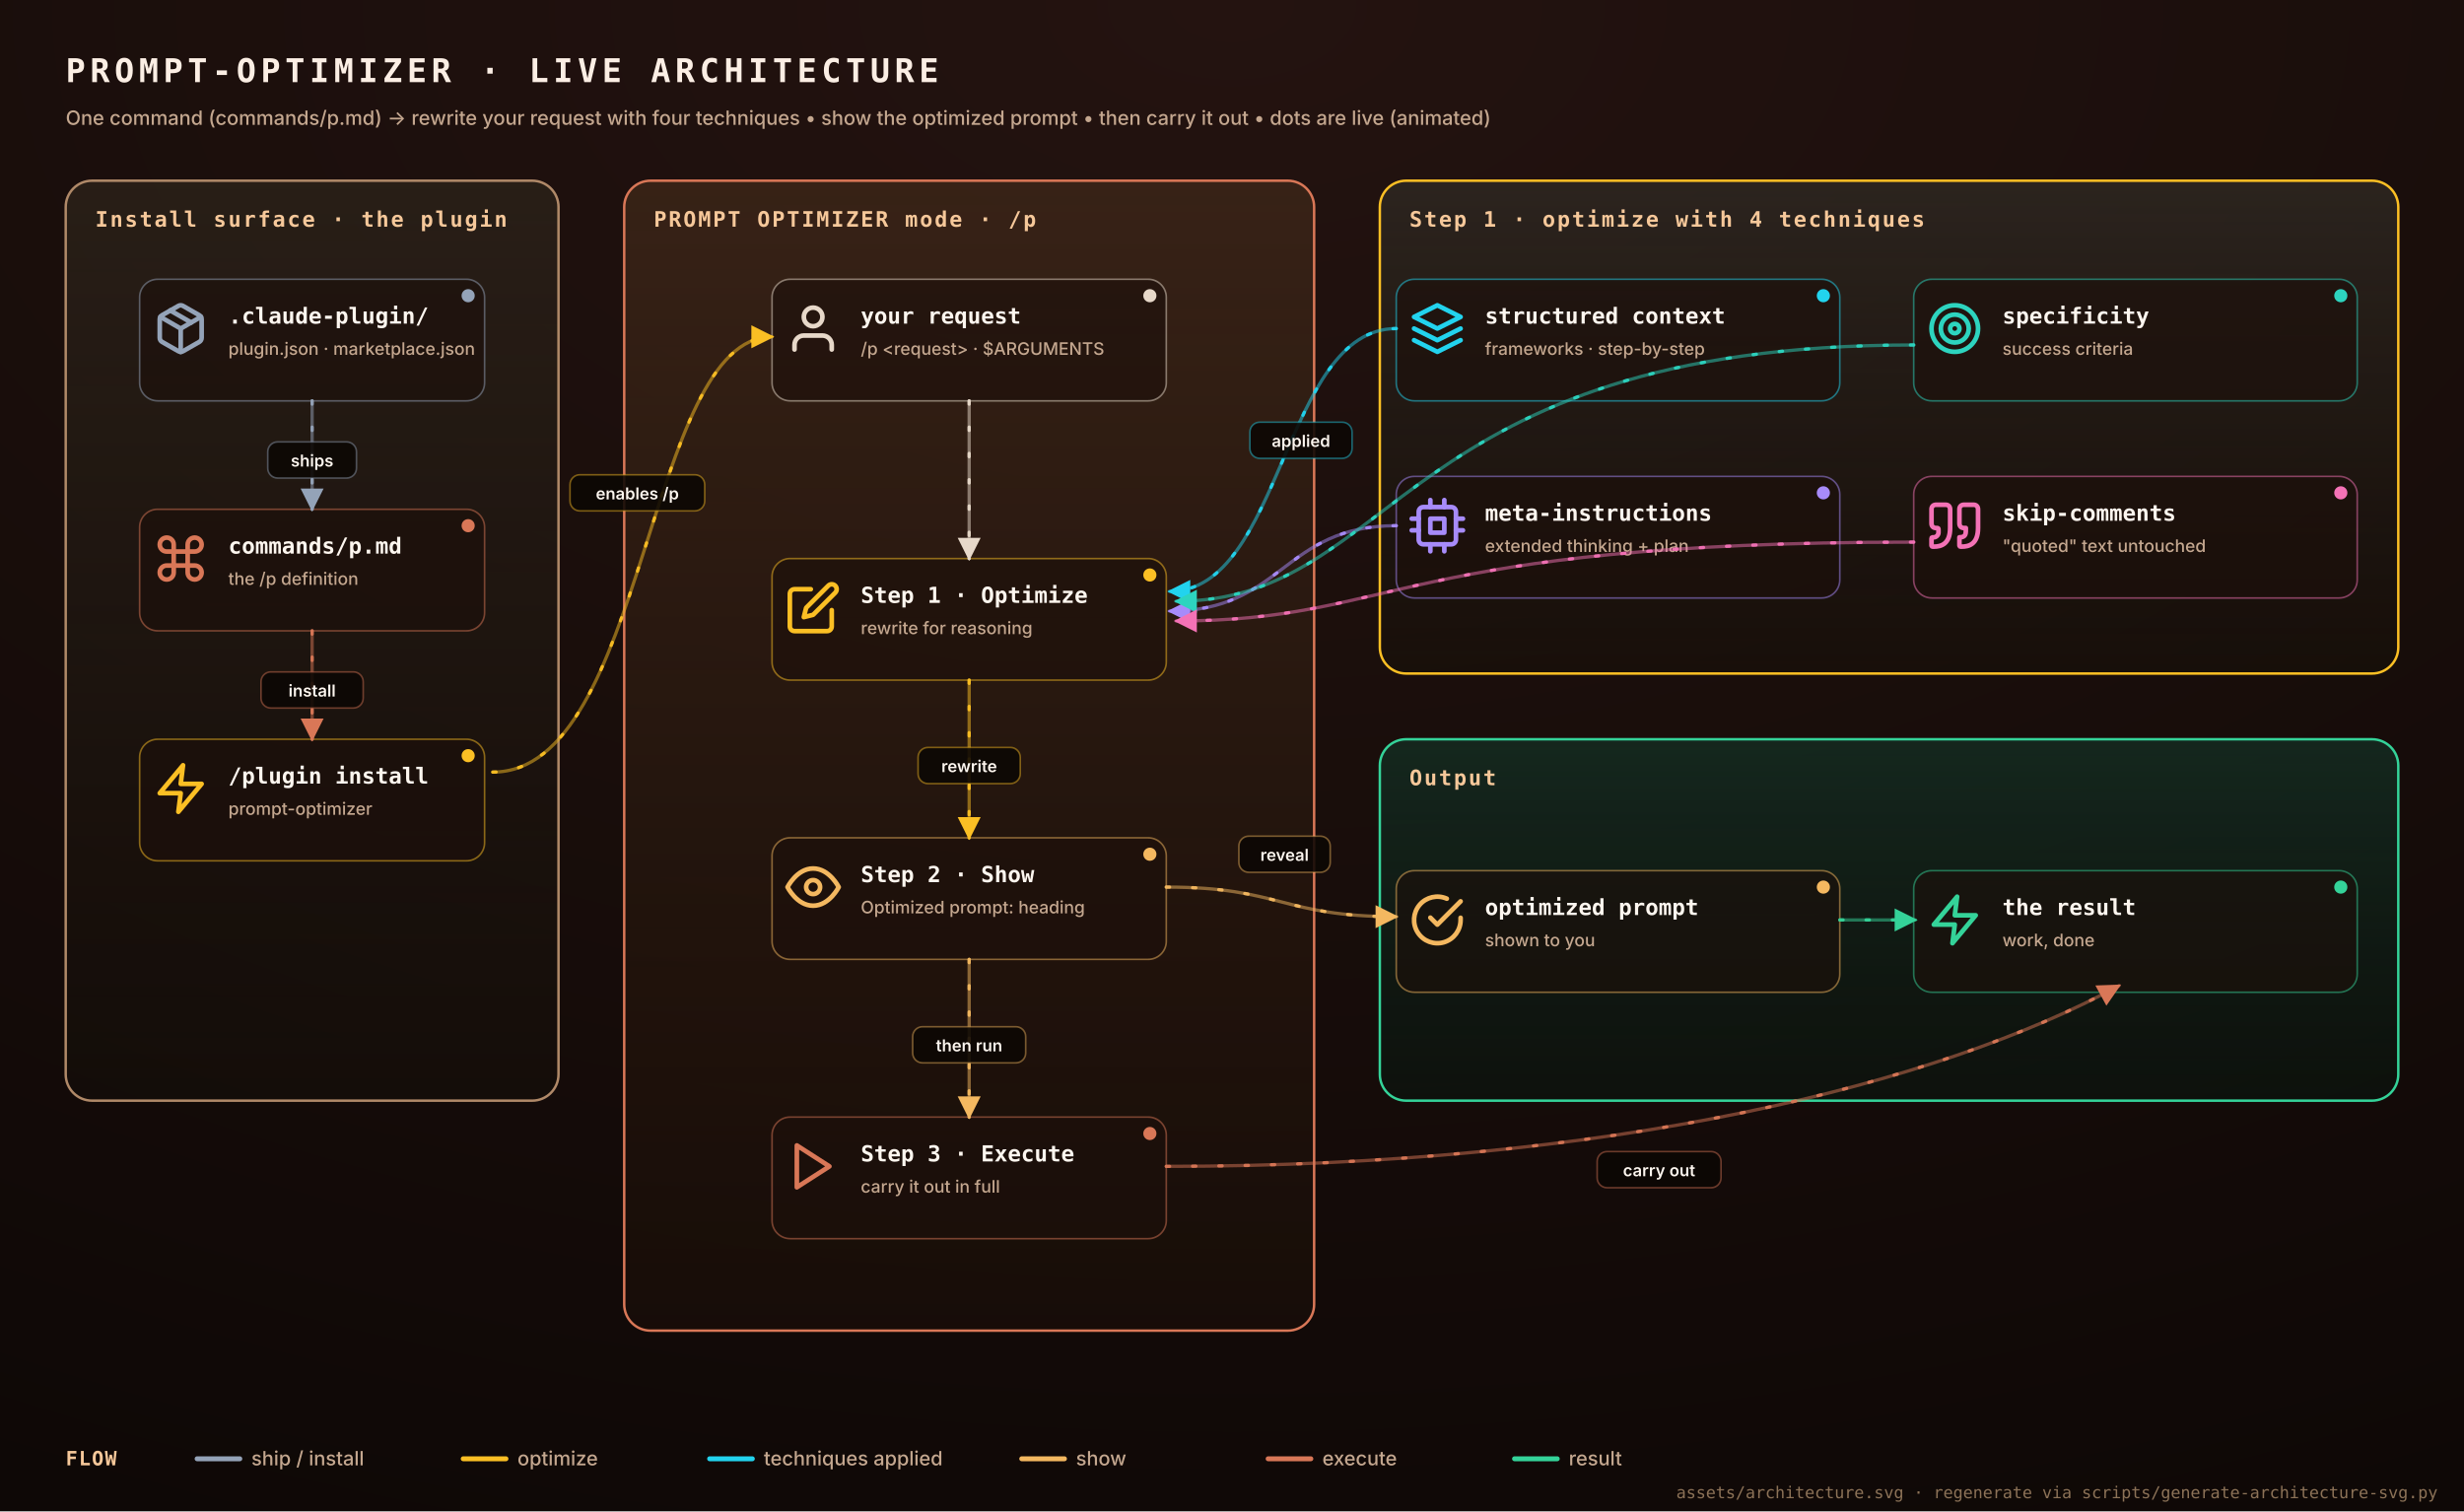
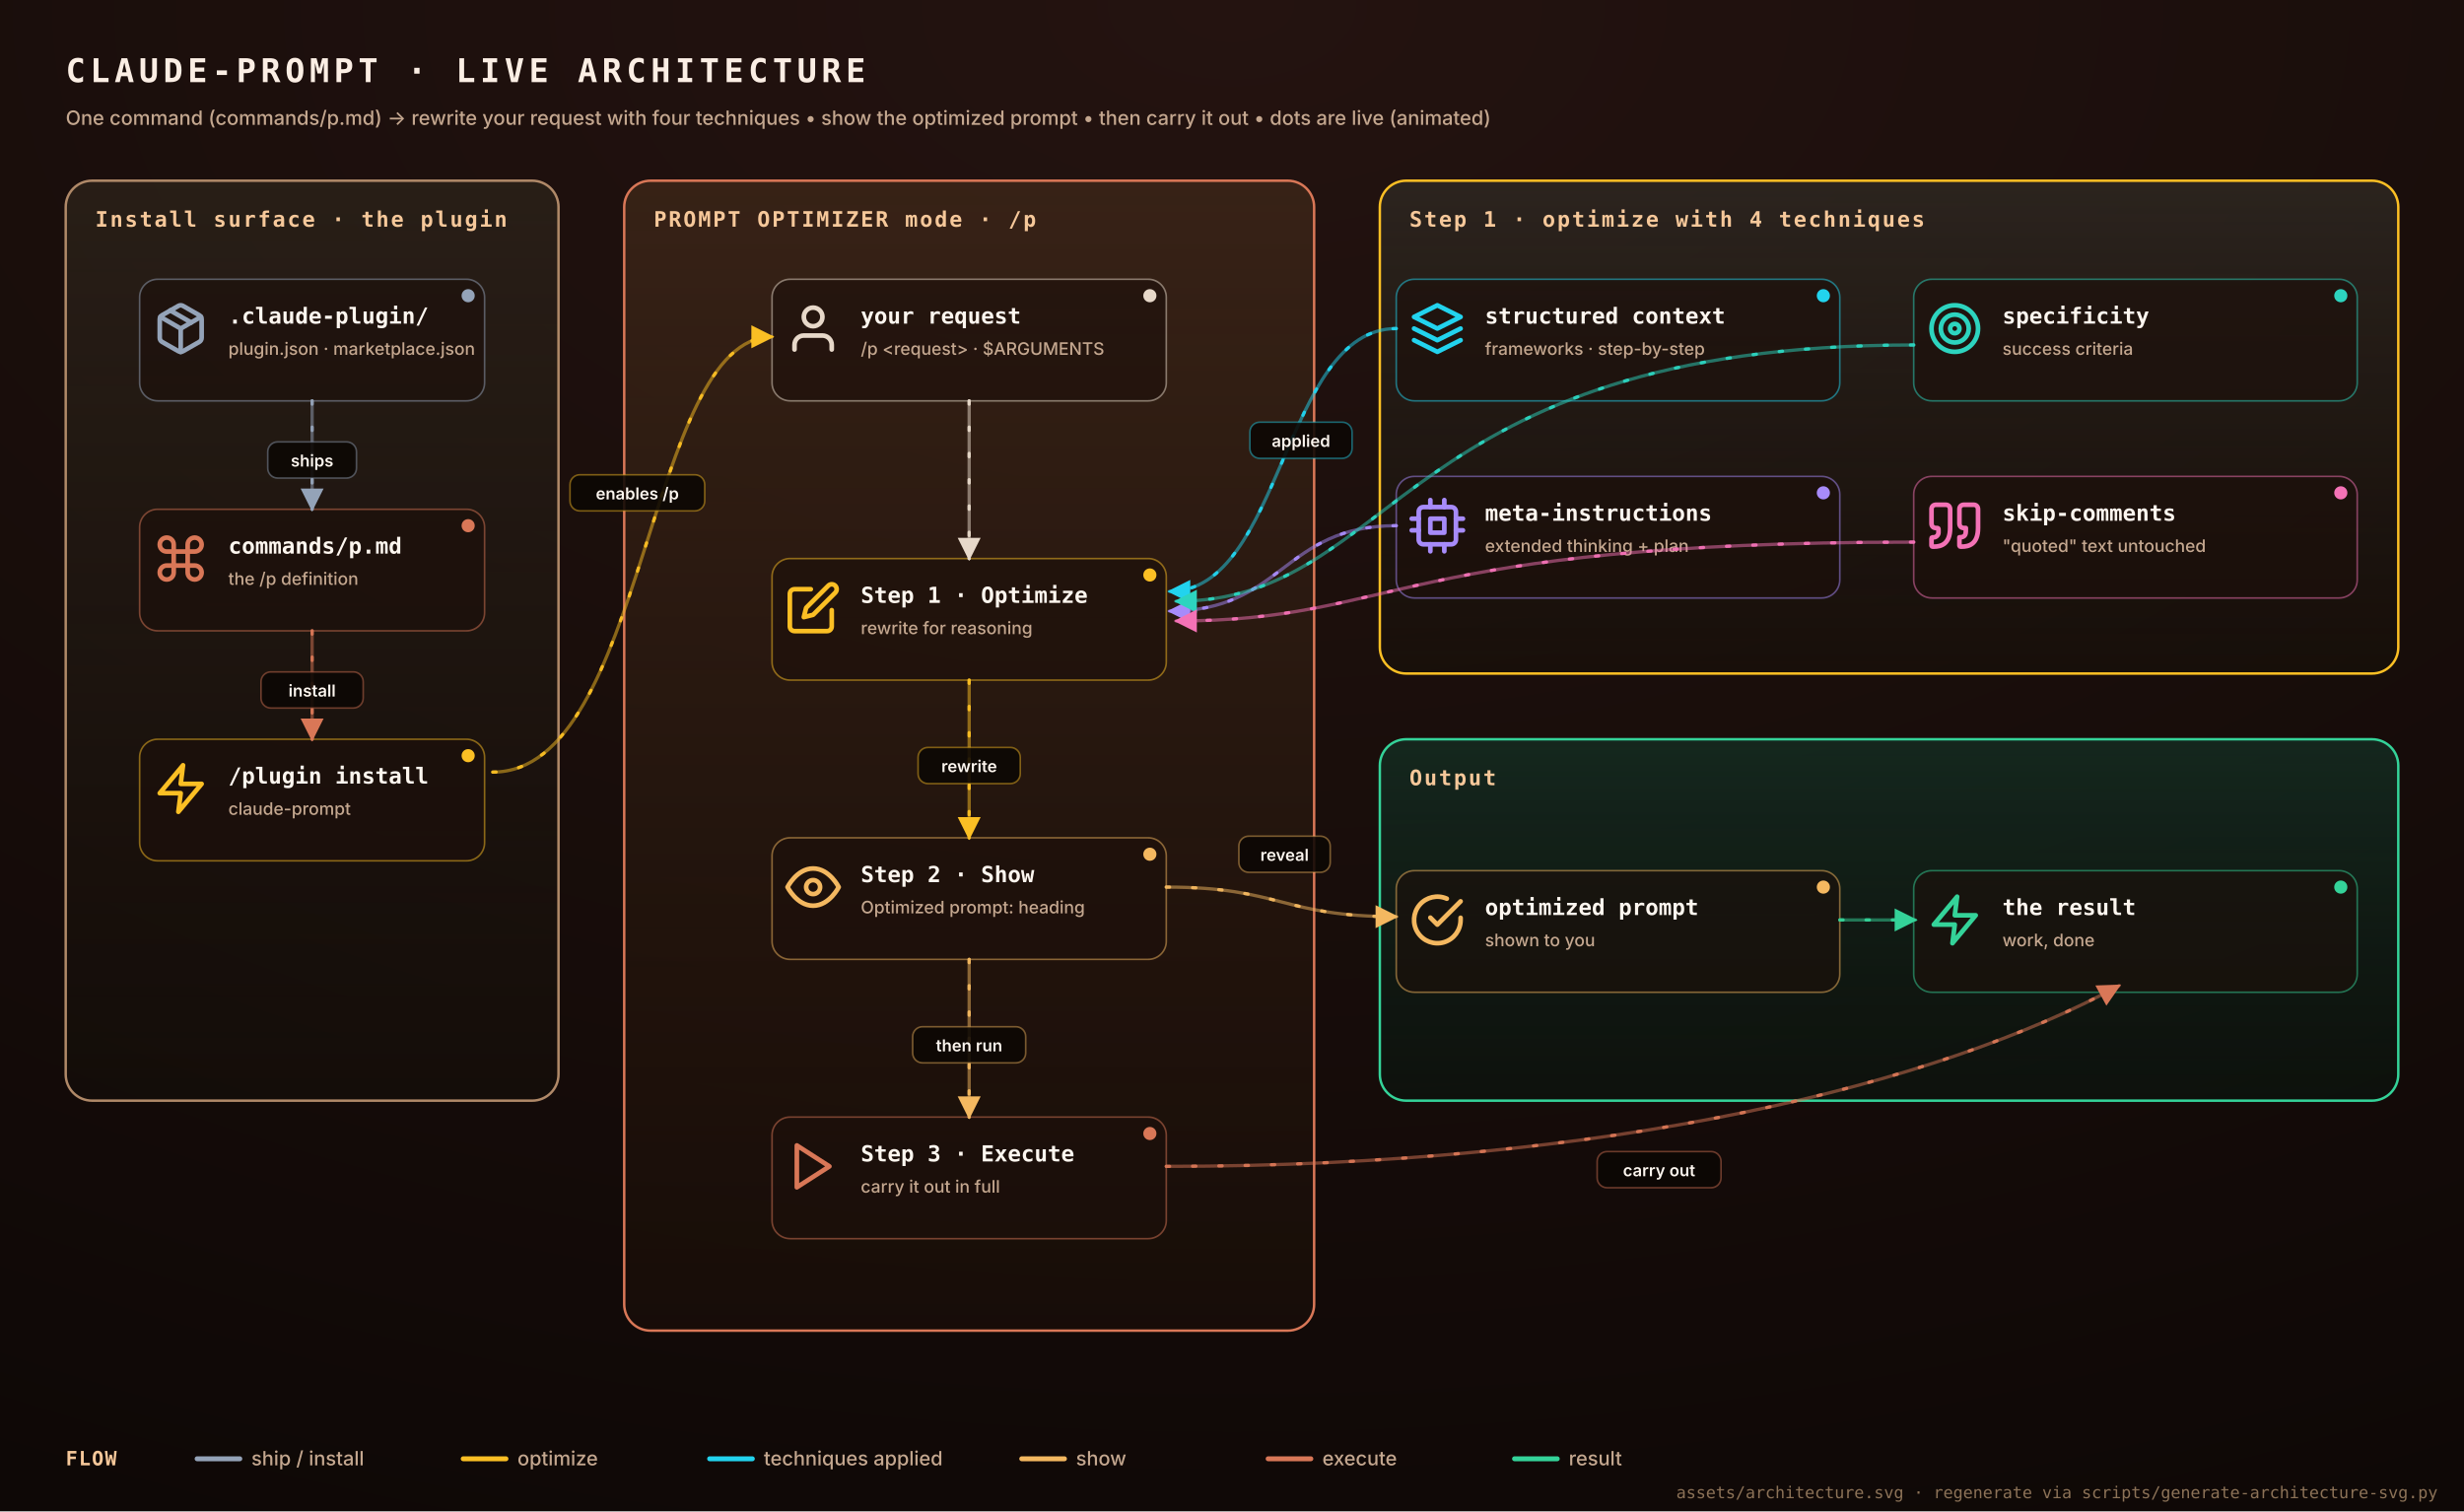
- <svg xmlns="http://www.w3.org/2000/svg" viewBox="0 0 1500 920" role="img" aria-label="prompt-optimizer architecture diagram">
+ <svg xmlns="http://www.w3.org/2000/svg" viewBox="0 0 1500 920" role="img" aria-label="claude-prompt architecture diagram">
  <style>
    .title      { font: 700 13px "Iosevka", ui-monospace, SFMono-Regular, Menlo, monospace;
                  fill: #f6c89a; letter-spacing: 0.09em; text-transform: uppercase; }
    .h1         { font: 700 20px "Iosevka", ui-monospace, Menlo, monospace; fill: #fbeee4; letter-spacing: 0.14em; }
    .node-label { font: 600 13.5px ui-monospace, SFMono-Regular, Menlo, monospace; fill: #fdf6ef; }
    .node-sub   { font: 500 10.5px -apple-system, system-ui, sans-serif; fill: #c4a78f; }
    .edge-label { font: 600 10px -apple-system, system-ui, sans-serif; fill: #fdf6ef; }
    .legend     { font: 500 12px -apple-system, system-ui, sans-serif; fill: #c4a78f; }
    .legend-h   { font: 700 12px ui-monospace, Menlo, monospace; fill: #f6c89a; letter-spacing: 0.06em; text-transform: uppercase; }
    .footer     { font: 500 10px ui-monospace, Menlo, monospace; fill: #8c7257; }

    @media (prefers-color-scheme: light) {
      .title      { fill: #b45309; }
      .h1         { fill: #7c2d12; }
      .node-label { fill: #431407; }
      .node-sub   { fill: #9a3412; }
      .edge-label { fill: #431407; }
      .legend     { fill: #9a3412; }
      .legend-h   { fill: #b45309; }
      .footer     { fill: #a16207; }
    }
</style>
  <defs>
    <radialGradient id="bg-canvas" cx="50%" cy="0%" r="120%">
      <stop offset="0%" stop-color="#241310" />
      <stop offset="100%" stop-color="#0c0705" />
    </radialGradient>
    <linearGradient id="bg-install" x1="0%" y1="0%" x2="0%" y2="100%">
      <stop offset="0%" stop-color="#2a2018" stop-opacity="0.9" />
      <stop offset="100%" stop-color="#140e09" stop-opacity="0.55" />
    </linearGradient>
    <linearGradient id="bg-run" x1="0%" y1="0%" x2="0%" y2="100%">
      <stop offset="0%" stop-color="#3a2417" stop-opacity="0.9" />
      <stop offset="100%" stop-color="#1b0f08" stop-opacity="0.55" />
    </linearGradient>
    <linearGradient id="bg-tech" x1="0%" y1="0%" x2="0%" y2="100%">
      <stop offset="0%" stop-color="#2d2620" stop-opacity="0.9" />
      <stop offset="100%" stop-color="#161009" stop-opacity="0.55" />
    </linearGradient>
    <linearGradient id="bg-out" x1="0%" y1="0%" x2="0%" y2="100%">
      <stop offset="0%" stop-color="#142a20" stop-opacity="0.9" />
      <stop offset="100%" stop-color="#08160f" stop-opacity="0.55" />
    </linearGradient>
    <marker id="arrow-d97757" viewBox="0 0 10 10" refX="9" refY="5" markerWidth="7" markerHeight="7" orient="auto-start-reverse">
      <path d="M0,0 L10,5 L0,10 z" fill="#d97757" />
    </marker>
    <marker id="arrow-fbbf24" viewBox="0 0 10 10" refX="9" refY="5" markerWidth="7" markerHeight="7" orient="auto-start-reverse">
      <path d="M0,0 L10,5 L0,10 z" fill="#fbbf24" />
    </marker>
    <marker id="arrow-f4b860" viewBox="0 0 10 10" refX="9" refY="5" markerWidth="7" markerHeight="7" orient="auto-start-reverse">
      <path d="M0,0 L10,5 L0,10 z" fill="#f4b860" />
    </marker>
    <marker id="arrow-22d3ee" viewBox="0 0 10 10" refX="9" refY="5" markerWidth="7" markerHeight="7" orient="auto-start-reverse">
      <path d="M0,0 L10,5 L0,10 z" fill="#22d3ee" />
    </marker>
    <marker id="arrow-2dd4bf" viewBox="0 0 10 10" refX="9" refY="5" markerWidth="7" markerHeight="7" orient="auto-start-reverse">
      <path d="M0,0 L10,5 L0,10 z" fill="#2dd4bf" />
    </marker>
    <marker id="arrow-a78bfa" viewBox="0 0 10 10" refX="9" refY="5" markerWidth="7" markerHeight="7" orient="auto-start-reverse">
      <path d="M0,0 L10,5 L0,10 z" fill="#a78bfa" />
    </marker>
    <marker id="arrow-f472b6" viewBox="0 0 10 10" refX="9" refY="5" markerWidth="7" markerHeight="7" orient="auto-start-reverse">
      <path d="M0,0 L10,5 L0,10 z" fill="#f472b6" />
    </marker>
    <marker id="arrow-34d399" viewBox="0 0 10 10" refX="9" refY="5" markerWidth="7" markerHeight="7" orient="auto-start-reverse">
      <path d="M0,0 L10,5 L0,10 z" fill="#34d399" />
    </marker>
    <marker id="arrow-94a3b8" viewBox="0 0 10 10" refX="9" refY="5" markerWidth="7" markerHeight="7" orient="auto-start-reverse">
      <path d="M0,0 L10,5 L0,10 z" fill="#94a3b8" />
    </marker>
    <marker id="arrow-e7d8c9" viewBox="0 0 10 10" refX="9" refY="5" markerWidth="7" markerHeight="7" orient="auto-start-reverse">
      <path d="M0,0 L10,5 L0,10 z" fill="#e7d8c9" />
    </marker>
  </defs>
  <rect width="1500" height="920" fill="url(#bg-canvas)" />
-   <text x="40" y="50" class="h1">PROMPT-OPTIMIZER · LIVE ARCHITECTURE</text>
+   <text x="40" y="50" class="h1">CLAUDE-PROMPT · LIVE ARCHITECTURE</text>
  <text x="40" y="76" class="legend">One command (commands/p.md) → rewrite your request with four techniques • show the optimized prompt • then carry it out • dots are live (animated)</text>
  <g class="subsystem">
    <rect x="40" y="110" width="300" height="560" rx="16" fill="url(#bg-install)" stroke="#b08968" stroke-width="1.5" />
    <text x="58" y="138" class="title">Install surface · the plugin</text>
  </g>
  <g class="subsystem">
    <rect x="380" y="110" width="420" height="700" rx="16" fill="url(#bg-run)" stroke="#d97757" stroke-width="1.5" />
    <text x="398" y="138" class="title">PROMPT OPTIMIZER mode · /p</text>
  </g>
  <g class="subsystem">
    <rect x="840" y="110" width="620" height="300" rx="16" fill="url(#bg-tech)" stroke="#fbbf24" stroke-width="1.5" />
    <text x="858" y="138" class="title">Step 1 · optimize with 4 techniques</text>
  </g>
  <g class="subsystem">
    <rect x="840" y="450" width="620" height="220" rx="16" fill="url(#bg-out)" stroke="#34d399" stroke-width="1.5" />
    <text x="858" y="478" class="title">Output</text>
  </g>
  <g>
    <rect x="85.0" y="170" width="210" height="74" rx="11" fill="rgba(28, 16, 10, 0.62)" stroke="#94a3b8" stroke-width="1" stroke-opacity="0.5" />
    <g transform="translate(93.0 183) scale(1.4167)" fill="none" stroke="#94a3b8" stroke-width="2" stroke-linecap="round" stroke-linejoin="round">
      <line x1="16.5" y1="9.4" x2="7.5" y2="4.21" />
      <path d="M21 16V8a2 2 0 0 0-1-1.73l-7-4a2 2 0 0 0-2 0l-7 4A2 2 0 0 0 3 8v8a2 2 0 0 0 1 1.73l7 4a2 2 0 0 0 2 0l7-4A2 2 0 0 0 21 16z" />
      <polyline points="3.27 6.96 12 12.01 20.73 6.96" />
      <line x1="12" y1="22.08" x2="12" y2="12" />
    </g>
    <text x="139.0" y="197" class="node-label">.claude-plugin/</text>
    <text x="139.0" y="216" class="node-sub">plugin.json · marketplace.json</text>
    <g transform="translate(285.0, 180)">
      <circle r="4" fill="#94a3b8">
        <animate attributeName="r" values="3;7;3" dur="2.4s" repeatCount="indefinite" />
        <animate attributeName="opacity" values="1;0.35;1" dur="2.4s" repeatCount="indefinite" />
      </circle>
      <circle r="3" fill="#94a3b8" />
    </g>
  </g>
  <g>
    <rect x="85.0" y="310" width="210" height="74" rx="11" fill="rgba(28, 16, 10, 0.62)" stroke="#d97757" stroke-width="1" stroke-opacity="0.5" />
    <g transform="translate(93.0 323) scale(1.4167)" fill="none" stroke="#d97757" stroke-width="2" stroke-linecap="round" stroke-linejoin="round">
      <path d="M18 3a3 3 0 0 0-3 3v12a3 3 0 1 0 3-3H6a3 3 0 1 0 3 3V6a3 3 0 1 0-3 3h12a3 3 0 0 0 0-6z" />
    </g>
    <text x="139.0" y="337" class="node-label">commands/p.md</text>
    <text x="139.0" y="356" class="node-sub">the /p definition</text>
    <g transform="translate(285.0, 320)">
      <circle r="4" fill="#d97757">
        <animate attributeName="r" values="3;7;3" dur="2.4s" repeatCount="indefinite" />
        <animate attributeName="opacity" values="1;0.35;1" dur="2.4s" repeatCount="indefinite" />
      </circle>
      <circle r="3" fill="#d97757" />
    </g>
  </g>
  <g>
    <rect x="85.0" y="450" width="210" height="74" rx="11" fill="rgba(28, 16, 10, 0.62)" stroke="#fbbf24" stroke-width="1" stroke-opacity="0.5" />
    <g transform="translate(93.0 463) scale(1.4167)" fill="none" stroke="#fbbf24" stroke-width="2" stroke-linecap="round" stroke-linejoin="round">
      <polygon points="13 2 3 14 12 14 11 22 21 10 12 10 13 2" />
    </g>
    <text x="139.0" y="477" class="node-label">/plugin install</text>
-     <text x="139.0" y="496" class="node-sub">prompt-optimizer</text>
+     <text x="139.0" y="496" class="node-sub">claude-prompt</text>
    <g transform="translate(285.0, 460)">
      <circle r="4" fill="#fbbf24">
        <animate attributeName="r" values="3;7;3" dur="2.4s" repeatCount="indefinite" />
        <animate attributeName="opacity" values="1;0.35;1" dur="2.4s" repeatCount="indefinite" />
      </circle>
      <circle r="3" fill="#fbbf24" />
    </g>
  </g>
  <g>
    <rect x="470.0" y="170" width="240" height="74" rx="11" fill="rgba(28, 16, 10, 0.62)" stroke="#e7d8c9" stroke-width="1" stroke-opacity="0.5" />
    <g transform="translate(478.0 183) scale(1.4167)" fill="none" stroke="#e7d8c9" stroke-width="2" stroke-linecap="round" stroke-linejoin="round">
      <path d="M20 21v-2a4 4 0 0 0-4-4H8a4 4 0 0 0-4 4v2" />
      <circle cx="12" cy="7" r="4" />
    </g>
    <text x="524.0" y="197" class="node-label">your request</text>
    <text x="524.0" y="216" class="node-sub">/p &lt;request&gt; · $ARGUMENTS</text>
    <g transform="translate(700.0, 180)">
      <circle r="4" fill="#e7d8c9">
        <animate attributeName="r" values="3;7;3" dur="2.4s" repeatCount="indefinite" />
        <animate attributeName="opacity" values="1;0.35;1" dur="2.4s" repeatCount="indefinite" />
      </circle>
      <circle r="3" fill="#e7d8c9" />
    </g>
  </g>
  <g>
    <rect x="470.0" y="340" width="240" height="74" rx="11" fill="rgba(28, 16, 10, 0.62)" stroke="#fbbf24" stroke-width="1" stroke-opacity="0.5" />
    <g transform="translate(478.0 353) scale(1.4167)" fill="none" stroke="#fbbf24" stroke-width="2" stroke-linecap="round" stroke-linejoin="round">
      <path d="M11 4H4a2 2 0 0 0-2 2v14a2 2 0 0 0 2 2h14a2 2 0 0 0 2-2v-7" />
      <path d="M18.5 2.5a2.121 2.121 0 0 1 3 3L12 15l-4 1 1-4 9.5-9.5z" />
    </g>
    <text x="524.0" y="367" class="node-label">Step 1 · Optimize</text>
    <text x="524.0" y="386" class="node-sub">rewrite for reasoning</text>
    <g transform="translate(700.0, 350)">
      <circle r="4" fill="#fbbf24">
        <animate attributeName="r" values="3;7;3" dur="2.4s" repeatCount="indefinite" />
        <animate attributeName="opacity" values="1;0.35;1" dur="2.4s" repeatCount="indefinite" />
      </circle>
      <circle r="3" fill="#fbbf24" />
    </g>
  </g>
  <g>
    <rect x="470.0" y="510" width="240" height="74" rx="11" fill="rgba(28, 16, 10, 0.62)" stroke="#f4b860" stroke-width="1" stroke-opacity="0.5" />
    <g transform="translate(478.0 523) scale(1.4167)" fill="none" stroke="#f4b860" stroke-width="2" stroke-linecap="round" stroke-linejoin="round">
      <path d="M1 12s4-8 11-8 11 8 11 8-4 8-11 8-11-8-11-8z" />
      <circle cx="12" cy="12" r="3" />
    </g>
    <text x="524.0" y="537" class="node-label">Step 2 · Show</text>
    <text x="524.0" y="556" class="node-sub">Optimized prompt: heading</text>
    <g transform="translate(700.0, 520)">
      <circle r="4" fill="#f4b860">
        <animate attributeName="r" values="3;7;3" dur="2.4s" repeatCount="indefinite" />
        <animate attributeName="opacity" values="1;0.35;1" dur="2.4s" repeatCount="indefinite" />
      </circle>
      <circle r="3" fill="#f4b860" />
    </g>
  </g>
  <g>
    <rect x="470.0" y="680" width="240" height="74" rx="11" fill="rgba(28, 16, 10, 0.62)" stroke="#d97757" stroke-width="1" stroke-opacity="0.5" />
    <g transform="translate(478.0 693) scale(1.4167)" fill="none" stroke="#d97757" stroke-width="2" stroke-linecap="round" stroke-linejoin="round">
      <polygon points="5 3 19 12 5 21 5 3" />
    </g>
    <text x="524.0" y="707" class="node-label">Step 3 · Execute</text>
    <text x="524.0" y="726" class="node-sub">carry it out in full</text>
    <g transform="translate(700.0, 690)">
      <circle r="4" fill="#d97757">
        <animate attributeName="r" values="3;7;3" dur="2.4s" repeatCount="indefinite" />
        <animate attributeName="opacity" values="1;0.35;1" dur="2.4s" repeatCount="indefinite" />
      </circle>
      <circle r="3" fill="#d97757" />
    </g>
  </g>
  <g>
    <rect x="850.0" y="170" width="270" height="74" rx="11" fill="rgba(28, 16, 10, 0.62)" stroke="#22d3ee" stroke-width="1" stroke-opacity="0.5" />
    <g transform="translate(858.0 183) scale(1.4167)" fill="none" stroke="#22d3ee" stroke-width="2" stroke-linecap="round" stroke-linejoin="round">
      <polygon points="12 2 2 7 12 12 22 7 12 2" />
      <polyline points="2 17 12 22 22 17" />
      <polyline points="2 12 12 17 22 12" />
    </g>
    <text x="904.0" y="197" class="node-label">structured context</text>
    <text x="904.0" y="216" class="node-sub">frameworks · step-by-step</text>
    <g transform="translate(1110.0, 180)">
      <circle r="4" fill="#22d3ee">
        <animate attributeName="r" values="3;7;3" dur="2.4s" repeatCount="indefinite" />
        <animate attributeName="opacity" values="1;0.35;1" dur="2.4s" repeatCount="indefinite" />
      </circle>
      <circle r="3" fill="#22d3ee" />
    </g>
  </g>
  <g>
    <rect x="850.0" y="290" width="270" height="74" rx="11" fill="rgba(28, 16, 10, 0.62)" stroke="#a78bfa" stroke-width="1" stroke-opacity="0.5" />
    <g transform="translate(858.0 303) scale(1.4167)" fill="none" stroke="#a78bfa" stroke-width="2" stroke-linecap="round" stroke-linejoin="round">
      <rect x="4" y="4" width="16" height="16" rx="2" ry="2" />
      <rect x="9" y="9" width="6" height="6" />
      <line x1="9" y1="1" x2="9" y2="4" />
      <line x1="15" y1="1" x2="15" y2="4" />
      <line x1="9" y1="20" x2="9" y2="23" />
      <line x1="15" y1="20" x2="15" y2="23" />
      <line x1="20" y1="9" x2="23" y2="9" />
      <line x1="20" y1="14" x2="23" y2="14" />
      <line x1="1" y1="9" x2="4" y2="9" />
      <line x1="1" y1="14" x2="4" y2="14" />
    </g>
    <text x="904.0" y="317" class="node-label">meta-instructions</text>
    <text x="904.0" y="336" class="node-sub">extended thinking + plan</text>
    <g transform="translate(1110.0, 300)">
      <circle r="4" fill="#a78bfa">
        <animate attributeName="r" values="3;7;3" dur="2.4s" repeatCount="indefinite" />
        <animate attributeName="opacity" values="1;0.35;1" dur="2.4s" repeatCount="indefinite" />
      </circle>
      <circle r="3" fill="#a78bfa" />
    </g>
  </g>
  <g>
    <rect x="1165.0" y="170" width="270" height="74" rx="11" fill="rgba(28, 16, 10, 0.62)" stroke="#2dd4bf" stroke-width="1" stroke-opacity="0.5" />
    <g transform="translate(1173.0 183) scale(1.4167)" fill="none" stroke="#2dd4bf" stroke-width="2" stroke-linecap="round" stroke-linejoin="round">
      <circle cx="12" cy="12" r="10" />
      <circle cx="12" cy="12" r="6" />
      <circle cx="12" cy="12" r="2" />
    </g>
    <text x="1219.0" y="197" class="node-label">specificity</text>
    <text x="1219.0" y="216" class="node-sub">success criteria</text>
    <g transform="translate(1425.0, 180)">
      <circle r="4" fill="#2dd4bf">
        <animate attributeName="r" values="3;7;3" dur="2.4s" repeatCount="indefinite" />
        <animate attributeName="opacity" values="1;0.35;1" dur="2.4s" repeatCount="indefinite" />
      </circle>
      <circle r="3" fill="#2dd4bf" />
    </g>
  </g>
  <g>
    <rect x="1165.0" y="290" width="270" height="74" rx="11" fill="rgba(28, 16, 10, 0.62)" stroke="#f472b6" stroke-width="1" stroke-opacity="0.5" />
    <g transform="translate(1173.0 303) scale(1.4167)" fill="none" stroke="#f472b6" stroke-width="2" stroke-linecap="round" stroke-linejoin="round">
      <path d="M3 21c3 0 7-1 7-8V5c0-1.25-.756-2.017-2-2H4c-1.25 0-2 .75-2 1.972V11c0 1.25.75 2 2 2 1 0 1 0 1 1v1c0 1-1 2-2 2s-1 .008-1 1.031V20c0 1 0 1 1 1z" />
      <path d="M15 21c3 0 7-1 7-8V5c0-1.25-.757-2.017-2-2h-4c-1.25 0-2 .75-2 1.972V11c0 1.25.75 2 2 2h.75c0 2.25.25 4-2.75 4v3c0 1 0 1 1 1z" />
    </g>
    <text x="1219.0" y="317" class="node-label">skip-comments</text>
    <text x="1219.0" y="336" class="node-sub">"quoted" text untouched</text>
    <g transform="translate(1425.0, 300)">
      <circle r="4" fill="#f472b6">
        <animate attributeName="r" values="3;7;3" dur="2.4s" repeatCount="indefinite" />
        <animate attributeName="opacity" values="1;0.35;1" dur="2.4s" repeatCount="indefinite" />
      </circle>
      <circle r="3" fill="#f472b6" />
    </g>
  </g>
  <g>
    <rect x="850.0" y="530" width="270" height="74" rx="11" fill="rgba(28, 16, 10, 0.62)" stroke="#f4b860" stroke-width="1" stroke-opacity="0.5" />
    <g transform="translate(858.0 543) scale(1.4167)" fill="none" stroke="#f4b860" stroke-width="2" stroke-linecap="round" stroke-linejoin="round">
      <path d="M22 11.08V12a10 10 0 1 1-5.93-9.14" />
      <polyline points="22 4 12 14.01 9 11.01" />
    </g>
    <text x="904.0" y="557" class="node-label">optimized prompt</text>
    <text x="904.0" y="576" class="node-sub">shown to you</text>
    <g transform="translate(1110.0, 540)">
      <circle r="4" fill="#f4b860">
        <animate attributeName="r" values="3;7;3" dur="2.4s" repeatCount="indefinite" />
        <animate attributeName="opacity" values="1;0.35;1" dur="2.4s" repeatCount="indefinite" />
      </circle>
      <circle r="3" fill="#f4b860" />
    </g>
  </g>
  <g>
    <rect x="1165.0" y="530" width="270" height="74" rx="11" fill="rgba(28, 16, 10, 0.62)" stroke="#34d399" stroke-width="1" stroke-opacity="0.5" />
    <g transform="translate(1173.0 543) scale(1.4167)" fill="none" stroke="#34d399" stroke-width="2" stroke-linecap="round" stroke-linejoin="round">
      <polygon points="13 2 3 14 12 14 11 22 21 10 12 10 13 2" />
    </g>
    <text x="1219.0" y="557" class="node-label">the result</text>
    <text x="1219.0" y="576" class="node-sub">work, done</text>
    <g transform="translate(1425.0, 540)">
      <circle r="4" fill="#34d399">
        <animate attributeName="r" values="3;7;3" dur="2.4s" repeatCount="indefinite" />
        <animate attributeName="opacity" values="1;0.35;1" dur="2.4s" repeatCount="indefinite" />
      </circle>
      <circle r="3" fill="#34d399" />
    </g>
  </g>
  <path d="M 190 244 L 190 310" fill="none" stroke="#94a3b8" stroke-width="2" stroke-opacity="0.5" stroke-linecap="round" marker-end="url(#arrow-94a3b8)" />
  <path d="M 190 244 L 190 310" fill="none" stroke="#94a3b8" stroke-width="2" stroke-linecap="round" stroke-dasharray="2 14" stroke-opacity="0.95">
    <animate attributeName="stroke-dashoffset" values="0;-32" dur="2.4s" repeatCount="indefinite" />
  </path>
  <g transform="translate(190 280)">
    <rect x="-27.0" y="-11" width="54.0" height="22" rx="6" fill="rgba(12, 7, 4, 0.88)" stroke="#94a3b8" stroke-opacity="0.45" />
    <text x="0" y="4" class="edge-label" text-anchor="middle">ships</text>
  </g>
  <path d="M 190 384 L 190 450" fill="none" stroke="#d97757" stroke-width="2" stroke-opacity="0.5" stroke-linecap="round" marker-end="url(#arrow-d97757)" />
  <path d="M 190 384 L 190 450" fill="none" stroke="#d97757" stroke-width="2" stroke-linecap="round" stroke-dasharray="2 14" stroke-opacity="0.95">
    <animate attributeName="stroke-dashoffset" values="0;-32" dur="2.2s" repeatCount="indefinite" />
  </path>
  <g transform="translate(190 420)">
    <rect x="-31.1" y="-11" width="62.2" height="22" rx="6" fill="rgba(12, 7, 4, 0.88)" stroke="#d97757" stroke-opacity="0.45" />
    <text x="0" y="4" class="edge-label" text-anchor="middle">install</text>
  </g>
  <path d="M 300 470 C 393.5 470, 393.5 205, 470 205" fill="none" stroke="#fbbf24" stroke-width="2" stroke-opacity="0.5" stroke-linecap="round" marker-end="url(#arrow-fbbf24)" />
  <path d="M 300 470 C 393.5 470, 393.5 205, 470 205" fill="none" stroke="#fbbf24" stroke-width="2" stroke-linecap="round" stroke-dasharray="2 14" stroke-opacity="0.95">
    <animate attributeName="stroke-dashoffset" values="0;-32" dur="2.8s" repeatCount="indefinite" />
  </path>
  <g transform="translate(388 300)">
    <rect x="-41.0" y="-11" width="82.0" height="22" rx="6" fill="rgba(12, 7, 4, 0.88)" stroke="#fbbf24" stroke-opacity="0.45" />
    <text x="0" y="4" class="edge-label" text-anchor="middle">enables /p</text>
  </g>
  <path d="M 590 244 L 590 340" fill="none" stroke="#e7d8c9" stroke-width="2" stroke-opacity="0.5" stroke-linecap="round" marker-end="url(#arrow-e7d8c9)" />
  <path d="M 590 244 L 590 340" fill="none" stroke="#e7d8c9" stroke-width="2" stroke-linecap="round" stroke-dasharray="2 14" stroke-opacity="0.95">
    <animate attributeName="stroke-dashoffset" values="0;-32" dur="2.0s" repeatCount="indefinite" />
  </path>
  <path d="M 590 414 L 590 510" fill="none" stroke="#fbbf24" stroke-width="2" stroke-opacity="0.5" stroke-linecap="round" marker-end="url(#arrow-fbbf24)" />
  <path d="M 590 414 L 590 510" fill="none" stroke="#fbbf24" stroke-width="2" stroke-linecap="round" stroke-dasharray="2 14" stroke-opacity="0.95">
    <animate attributeName="stroke-dashoffset" values="0;-32" dur="2.0s" repeatCount="indefinite" />
  </path>
  <g transform="translate(590 466)">
    <rect x="-31.1" y="-11" width="62.2" height="22" rx="6" fill="rgba(12, 7, 4, 0.88)" stroke="#fbbf24" stroke-opacity="0.45" />
    <text x="0" y="4" class="edge-label" text-anchor="middle">rewrite</text>
  </g>
  <path d="M 590 584 L 590 680" fill="none" stroke="#f4b860" stroke-width="2" stroke-opacity="0.5" stroke-linecap="round" marker-end="url(#arrow-f4b860)" />
  <path d="M 590 584 L 590 680" fill="none" stroke="#f4b860" stroke-width="2" stroke-linecap="round" stroke-dasharray="2 14" stroke-opacity="0.95">
    <animate attributeName="stroke-dashoffset" values="0;-32" dur="2.0s" repeatCount="indefinite" />
  </path>
  <g transform="translate(590 636)">
    <rect x="-34.4" y="-11" width="68.8" height="22" rx="6" fill="rgba(12, 7, 4, 0.88)" stroke="#f4b860" stroke-opacity="0.45" />
    <text x="0" y="4" class="edge-label" text-anchor="middle">then run</text>
  </g>
  <path d="M 850 200 C 781.0 200, 781.0 360, 712 360" fill="none" stroke="#22d3ee" stroke-width="2" stroke-opacity="0.5" stroke-linecap="round" marker-end="url(#arrow-22d3ee)" />
  <path d="M 850 200 C 781.0 200, 781.0 360, 712 360" fill="none" stroke="#22d3ee" stroke-width="2" stroke-linecap="round" stroke-dasharray="2 14" stroke-opacity="0.95">
    <animate attributeName="stroke-dashoffset" values="0;-32" dur="2.6s" repeatCount="indefinite" />
  </path>
  <g transform="translate(792 268)">
    <rect x="-31.1" y="-11" width="62.2" height="22" rx="6" fill="rgba(12, 7, 4, 0.88)" stroke="#22d3ee" stroke-opacity="0.45" />
    <text x="0" y="4" class="edge-label" text-anchor="middle">applied</text>
  </g>
  <path d="M 850 320 C 781.0 320, 781.0 372, 712 372" fill="none" stroke="#a78bfa" stroke-width="2" stroke-opacity="0.5" stroke-linecap="round" marker-end="url(#arrow-a78bfa)" />
  <path d="M 850 320 C 781.0 320, 781.0 372, 712 372" fill="none" stroke="#a78bfa" stroke-width="2" stroke-linecap="round" stroke-dasharray="2 14" stroke-opacity="0.95">
    <animate attributeName="stroke-dashoffset" values="0;-32" dur="2.4s" repeatCount="indefinite" />
  </path>
  <path d="M 1165 210 C 850.7 210, 850.7 366, 716 366" fill="none" stroke="#2dd4bf" stroke-width="2" stroke-opacity="0.5" stroke-linecap="round" marker-end="url(#arrow-2dd4bf)" />
  <path d="M 1165 210 C 850.7 210, 850.7 366, 716 366" fill="none" stroke="#2dd4bf" stroke-width="2" stroke-linecap="round" stroke-dasharray="2 14" stroke-opacity="0.95">
    <animate attributeName="stroke-dashoffset" values="0;-32" dur="3.0s" repeatCount="indefinite" />
  </path>
  <path d="M 1165 330 C 850.7 330, 850.7 378, 716 378" fill="none" stroke="#f472b6" stroke-width="2" stroke-opacity="0.5" stroke-linecap="round" marker-end="url(#arrow-f472b6)" />
  <path d="M 1165 330 C 850.7 330, 850.7 378, 716 378" fill="none" stroke="#f472b6" stroke-width="2" stroke-linecap="round" stroke-dasharray="2 14" stroke-opacity="0.95">
    <animate attributeName="stroke-dashoffset" values="0;-32" dur="3.2s" repeatCount="indefinite" />
  </path>
  <path d="M 710 540 C 780.0 540, 780.0 558, 850 558" fill="none" stroke="#f4b860" stroke-width="2" stroke-opacity="0.5" stroke-linecap="round" marker-end="url(#arrow-f4b860)" />
  <path d="M 710 540 C 780.0 540, 780.0 558, 850 558" fill="none" stroke="#f4b860" stroke-width="2" stroke-linecap="round" stroke-dasharray="2 14" stroke-opacity="0.95">
    <animate attributeName="stroke-dashoffset" values="0;-32" dur="2.2s" repeatCount="indefinite" />
  </path>
  <g transform="translate(782 520)">
    <rect x="-27.8" y="-11" width="55.6" height="22" rx="6" fill="rgba(12, 7, 4, 0.88)" stroke="#f4b860" stroke-opacity="0.45" />
    <text x="0" y="4" class="edge-label" text-anchor="middle">reveal</text>
  </g>
  <path d="M 710 710 C 980 710, 1180 660, 1290 600" fill="none" stroke="#d97757" stroke-width="2" stroke-opacity="0.5" stroke-linecap="round" marker-end="url(#arrow-d97757)" />
  <path d="M 710 710 C 980 710, 1180 660, 1290 600" fill="none" stroke="#d97757" stroke-width="2" stroke-linecap="round" stroke-dasharray="2 14" stroke-opacity="0.95">
    <animate attributeName="stroke-dashoffset" values="0;-32" dur="2.8s" repeatCount="indefinite" />
  </path>
  <g transform="translate(1010 712)">
    <rect x="-37.7" y="-11" width="75.4" height="22" rx="6" fill="rgba(12, 7, 4, 0.88)" stroke="#d97757" stroke-opacity="0.45" />
    <text x="0" y="4" class="edge-label" text-anchor="middle">carry out</text>
  </g>
  <path d="M 1120 560 L 1166 560" fill="none" stroke="#34d399" stroke-width="2" stroke-opacity="0.5" stroke-linecap="round" marker-end="url(#arrow-34d399)" />
  <path d="M 1120 560 L 1166 560" fill="none" stroke="#34d399" stroke-width="2" stroke-linecap="round" stroke-dasharray="2 14" stroke-opacity="0.95">
    <animate attributeName="stroke-dashoffset" values="0;-32" dur="2.0s" repeatCount="indefinite" />
  </path>
  <text x="40" y="892" class="legend-h">FLOW</text>
  <line x1="120" y1="888" x2="146" y2="888" stroke="#94a3b8" stroke-width="3" stroke-linecap="round" />
  <text x="153" y="892" class="legend">ship / install</text>
  <line x1="282" y1="888" x2="308" y2="888" stroke="#fbbf24" stroke-width="3" stroke-linecap="round" />
  <text x="315" y="892" class="legend">optimize</text>
  <line x1="432" y1="888" x2="458" y2="888" stroke="#22d3ee" stroke-width="3" stroke-linecap="round" />
  <text x="465" y="892" class="legend">techniques applied</text>
  <line x1="622" y1="888" x2="648" y2="888" stroke="#f4b860" stroke-width="3" stroke-linecap="round" />
  <text x="655" y="892" class="legend">show</text>
  <line x1="772" y1="888" x2="798" y2="888" stroke="#d97757" stroke-width="3" stroke-linecap="round" />
  <text x="805" y="892" class="legend">execute</text>
  <line x1="922" y1="888" x2="948" y2="888" stroke="#34d399" stroke-width="3" stroke-linecap="round" />
  <text x="955" y="892" class="legend">result</text>
  <text x="1484" y="912" text-anchor="end" class="footer">assets/architecture.svg · regenerate via scripts/generate-architecture-svg.py</text>
</svg>
